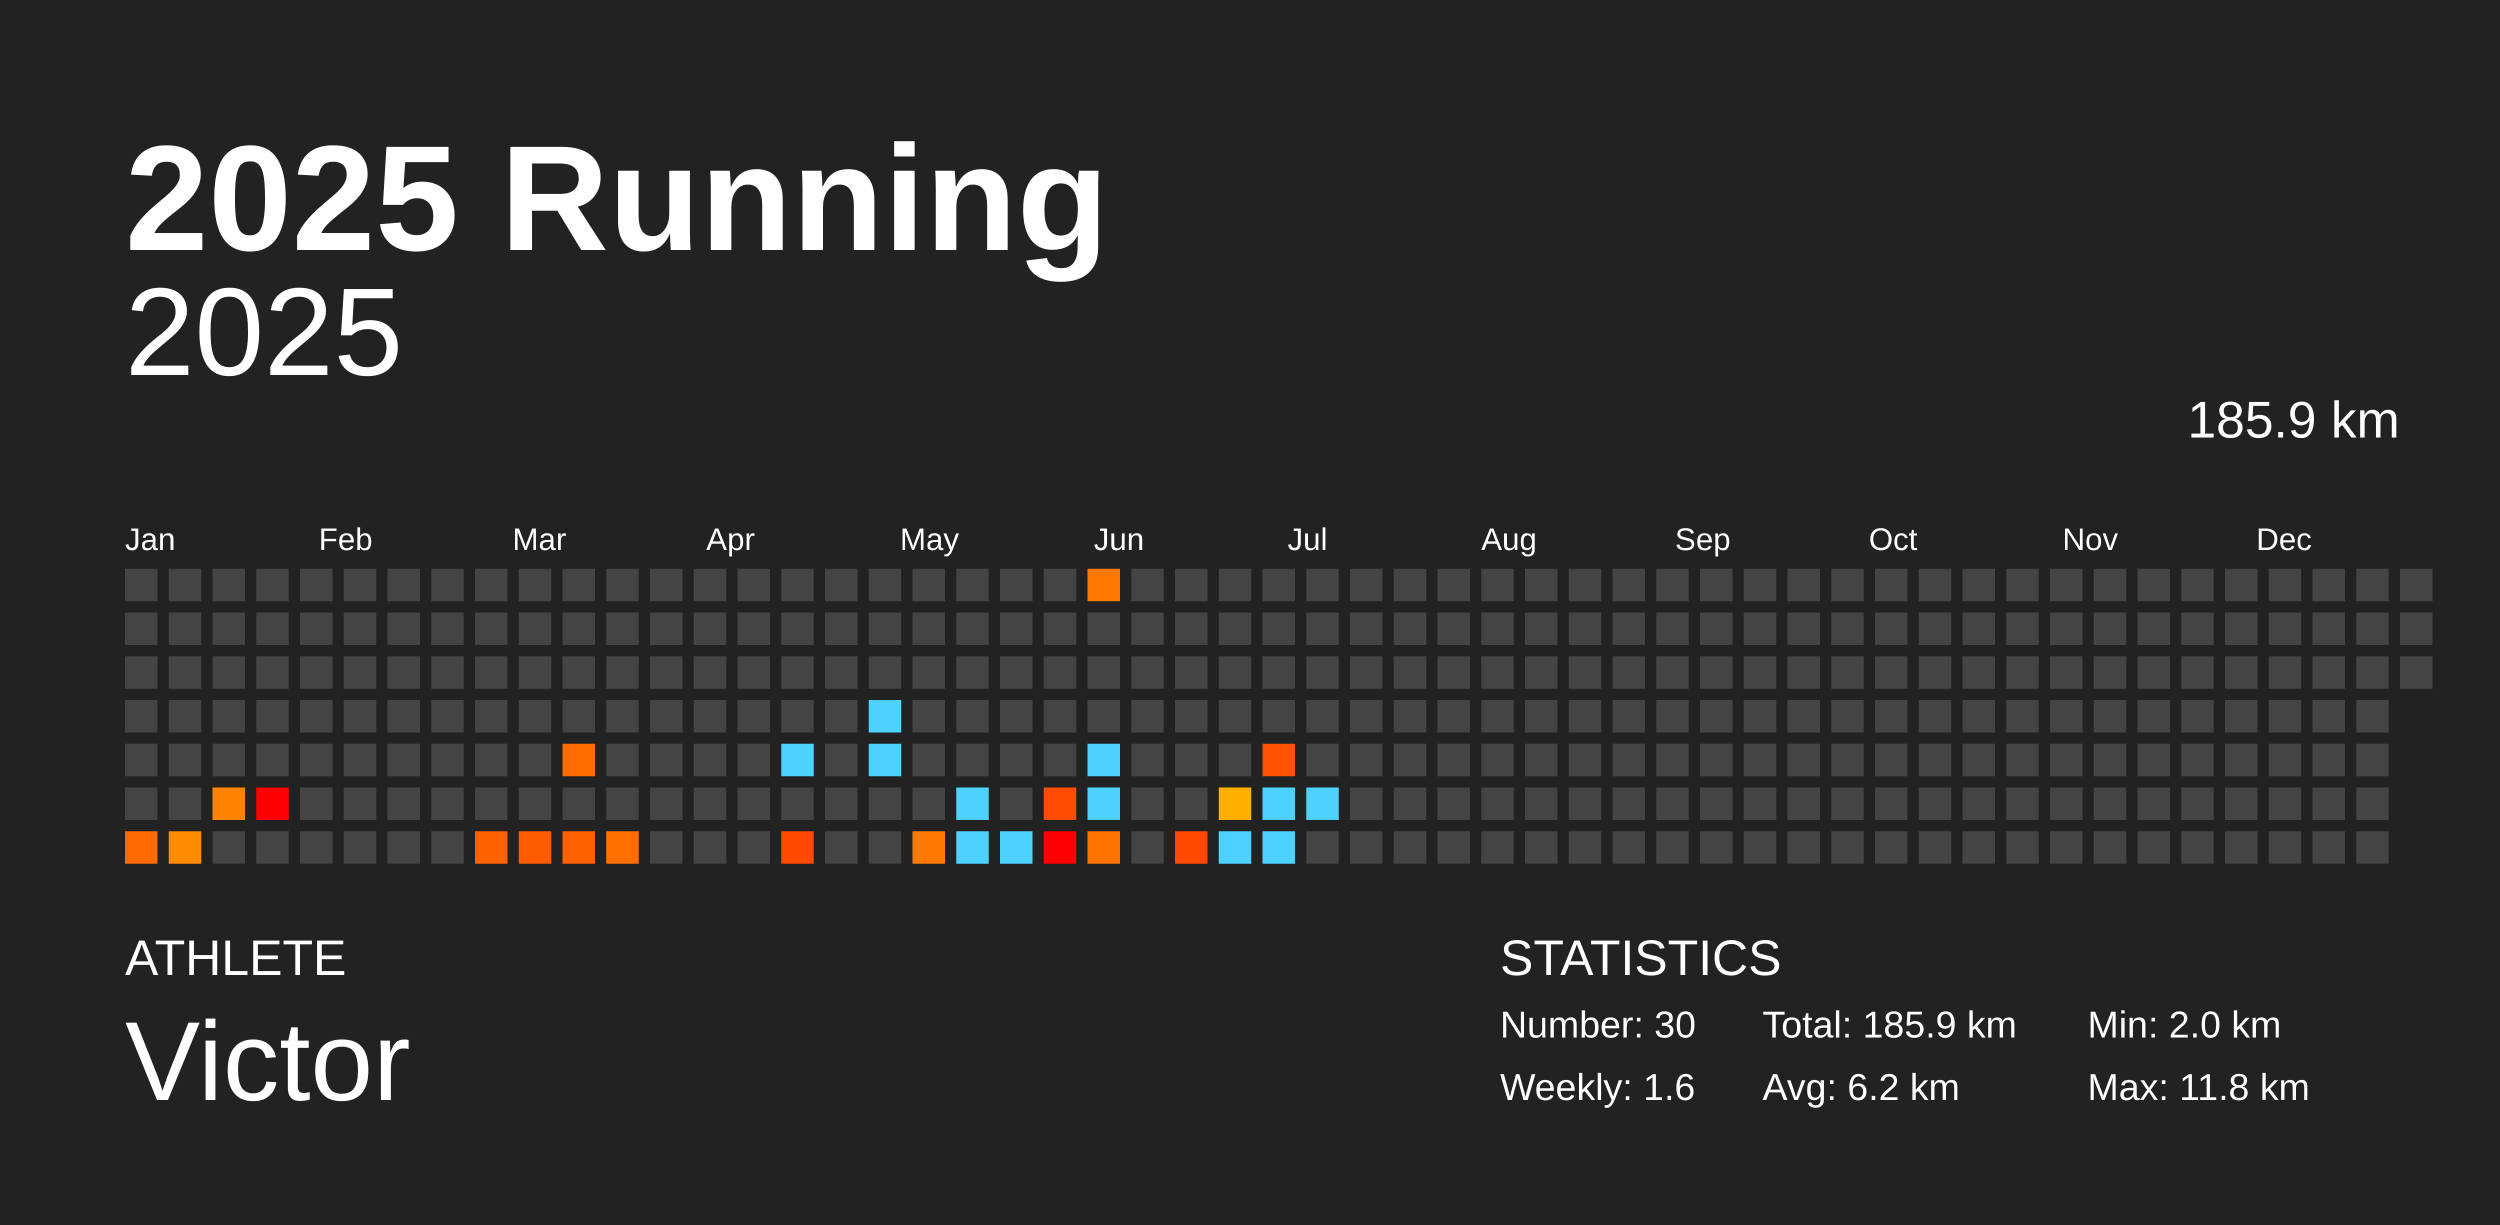
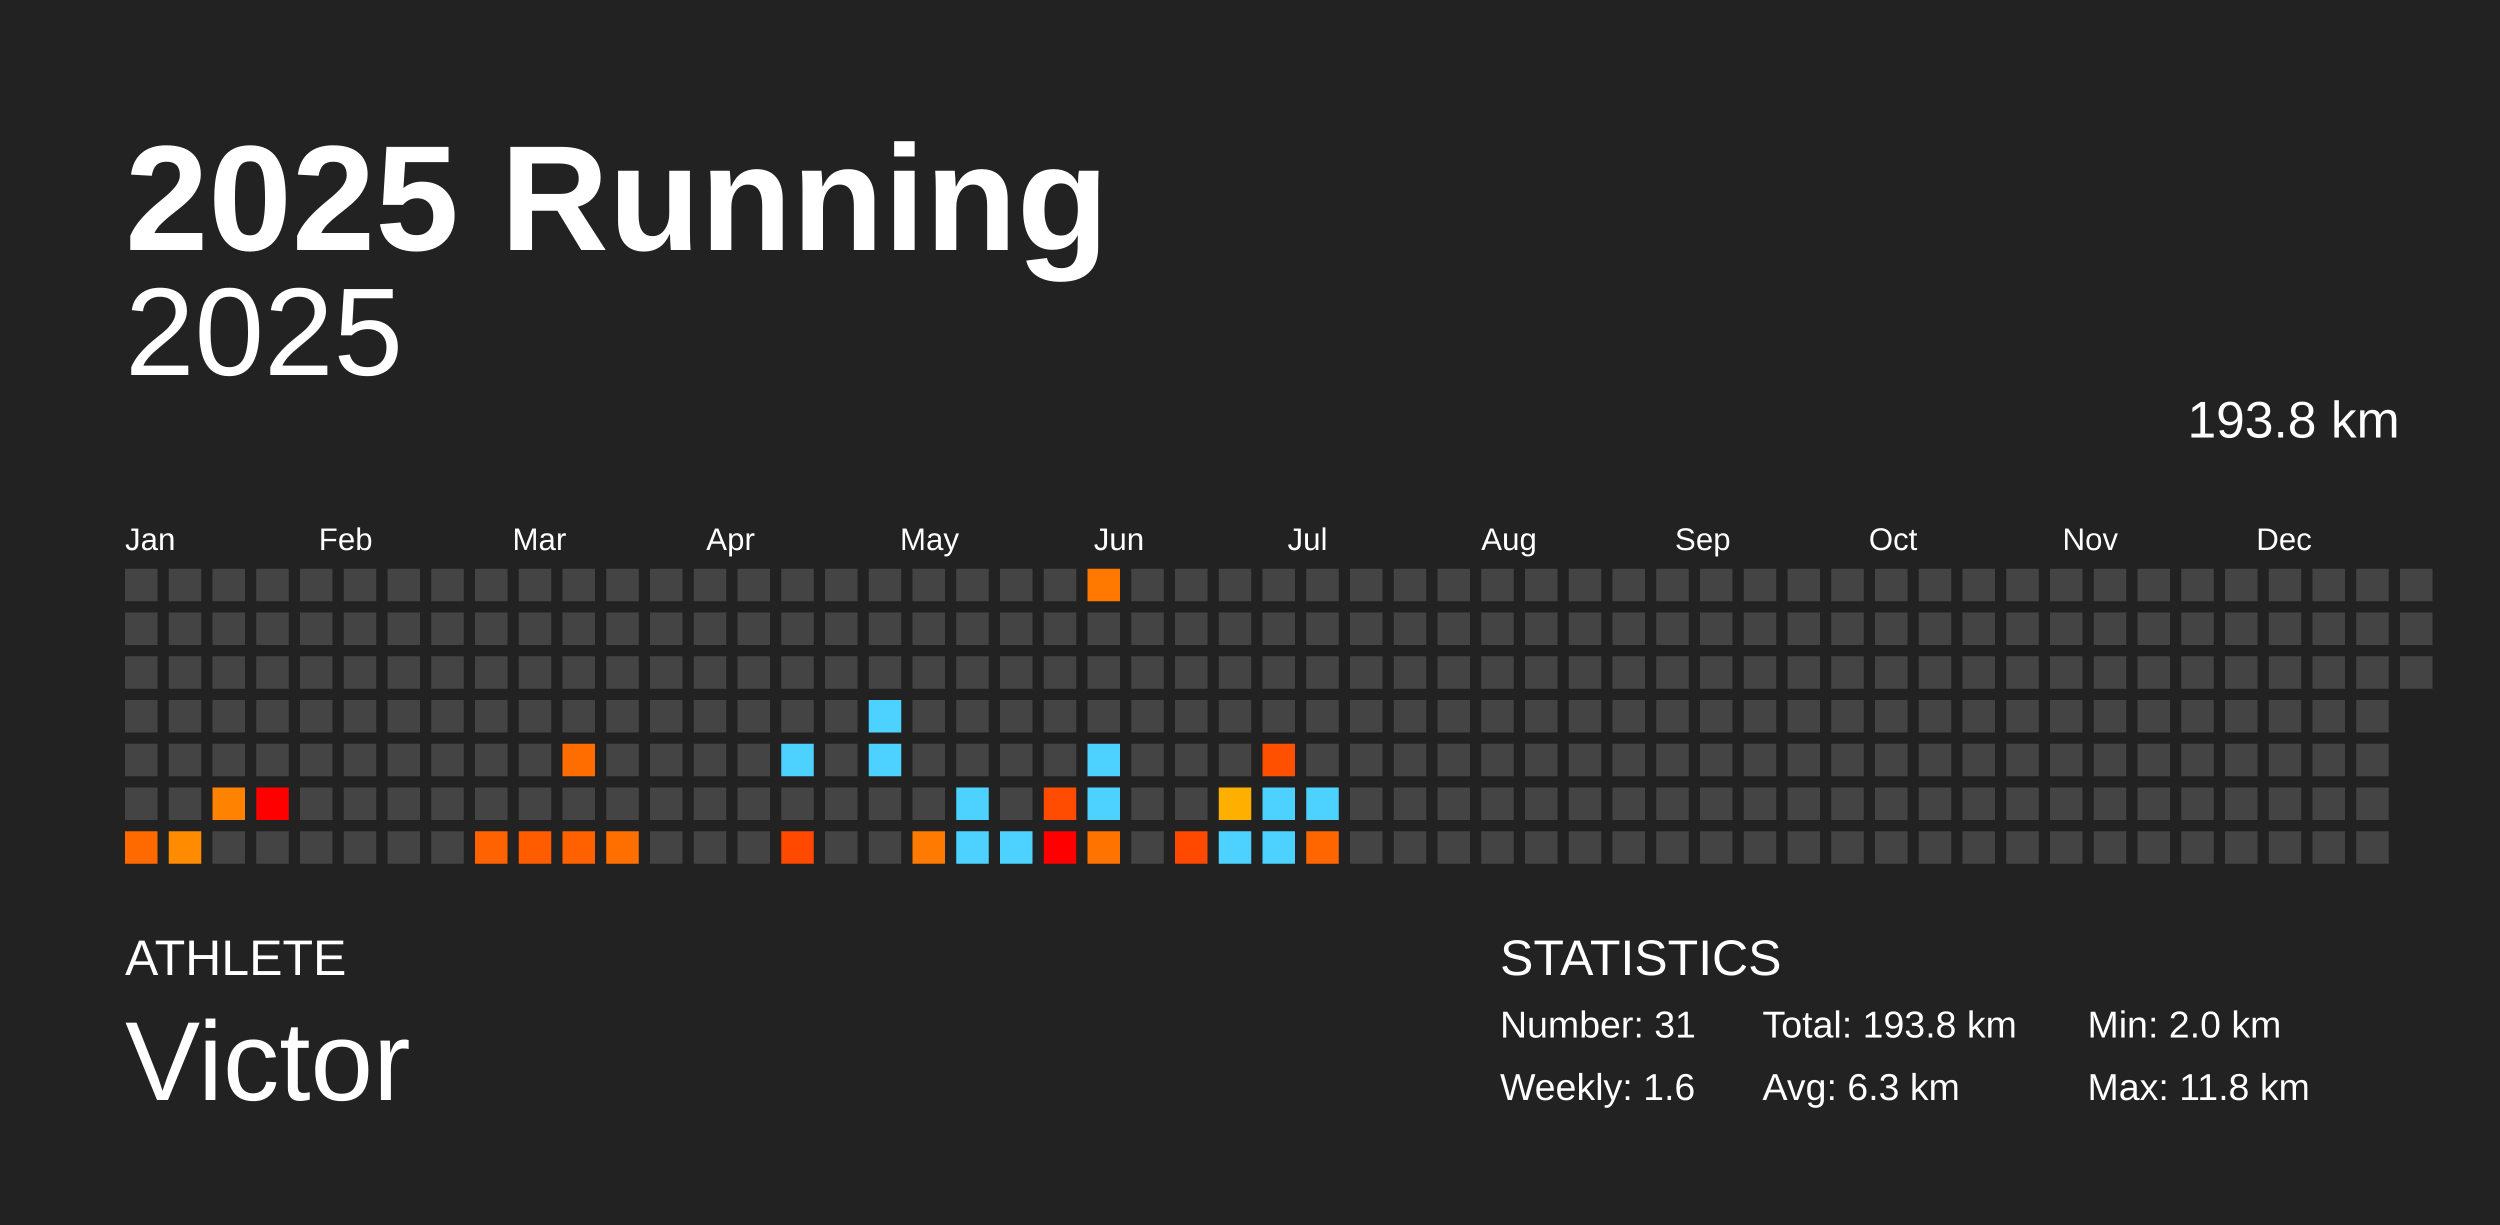
<svg xmlns="http://www.w3.org/2000/svg" baseProfile="full" height="98mm" version="1.1" viewBox="0,0,200,98" width="200mm">
  <defs />
  <rect fill="#222222" height="98" width="200" x="0" y="0" />
  <text fill="#FFFFFF" style="font-size:12px; font-family:Arial; font-weight:bold;" x="10" y="20">2025 Running</text>
  <text fill="#FFFFFF" style="font-size:4px; font-family:Arial" x="10" y="78">ATHLETE</text>
  <text fill="#FFFFFF" style="font-size:9px; font-family:Arial" x="10" y="88">Victor</text>
  <text fill="#FFFFFF" style="font-size:4px; font-family:Arial" x="120" y="78">STATISTICS</text>
-   <text fill="#FFFFFF" style="font-size:3px; font-family:Arial" x="120" y="83">Number: 30</text>
+   <text fill="#FFFFFF" style="font-size:3px; font-family:Arial" x="120" y="83">Number: 31</text>
  <text fill="#FFFFFF" style="font-size:3px; font-family:Arial" x="120" y="88">Weekly: 1.6</text>
-   <text fill="#FFFFFF" style="font-size:3px; font-family:Arial" x="141" y="83">Total: 185.9 km</text>
-   <text fill="#FFFFFF" style="font-size:3px; font-family:Arial" x="141" y="88">Avg: 6.2 km</text>
+   <text fill="#FFFFFF" style="font-size:3px; font-family:Arial" x="141" y="83">Total: 193.8 km</text>
+   <text fill="#FFFFFF" style="font-size:3px; font-family:Arial" x="141" y="88">Avg: 6.3 km</text>
  <text fill="#FFFFFF" style="font-size:3px; font-family:Arial" x="167" y="83">Min: 2.0 km</text>
  <text fill="#FFFFFF" style="font-size:3px; font-family:Arial" x="167" y="88">Max: 11.8 km</text>
  <text alignment-baseline="hanging" fill="#FFFFFF" style="font-size:10.0px; font-family:Arial;" x="10" y="30">2025</text>
-   <text alignment-baseline="hanging" fill="#FFFFFF" style="font-size:4.125px; font-family:Arial;" x="175" y="35">185.9 km</text>
+   <text alignment-baseline="hanging" fill="#FFFFFF" style="font-size:4.125px; font-family:Arial;" x="175" y="35">193.8 km</text>
  <text fill="#FFFFFF" style="font-size:2.5px; font-family:Arial" x="10.0" y="44">Jan</text>
  <text fill="#FFFFFF" style="font-size:2.5px; font-family:Arial" x="25.5" y="44">Feb</text>
  <text fill="#FFFFFF" style="font-size:2.5px; font-family:Arial" x="41.0" y="44">Mar</text>
  <text fill="#FFFFFF" style="font-size:2.5px; font-family:Arial" x="56.5" y="44">Apr</text>
  <text fill="#FFFFFF" style="font-size:2.5px; font-family:Arial" x="72.0" y="44">May</text>
  <text fill="#FFFFFF" style="font-size:2.5px; font-family:Arial" x="87.5" y="44">Jun</text>
  <text fill="#FFFFFF" style="font-size:2.5px; font-family:Arial" x="103.0" y="44">Jul</text>
  <text fill="#FFFFFF" style="font-size:2.5px; font-family:Arial" x="118.5" y="44">Aug</text>
  <text fill="#FFFFFF" style="font-size:2.5px; font-family:Arial" x="134.0" y="44">Sep</text>
  <text fill="#FFFFFF" style="font-size:2.5px; font-family:Arial" x="149.5" y="44">Oct</text>
  <text fill="#FFFFFF" style="font-size:2.5px; font-family:Arial" x="165.0" y="44">Nov</text>
  <text fill="#FFFFFF" style="font-size:2.5px; font-family:Arial" x="180.5" y="44">Dec</text>
  <rect fill="#444444" height="2.6" width="2.6" x="10.0" y="45.5" />
  <rect fill="#444444" height="2.6" width="2.6" x="10.0" y="49.0" />
  <rect fill="#444444" height="2.6" width="2.6" x="10.0" y="52.5" />
  <rect fill="#444444" height="2.6" width="2.6" x="10.0" y="56.0" />
  <rect fill="#444444" height="2.6" width="2.6" x="10.0" y="59.5" />
  <rect fill="#444444" height="2.6" width="2.6" x="10.0" y="63.0" />
  <rect fill="#ff6a00" height="2.6" width="2.6" x="10.0" y="66.5" />
  <rect fill="#444444" height="2.6" width="2.6" x="13.5" y="45.5" />
  <rect fill="#444444" height="2.6" width="2.6" x="13.5" y="49.0" />
  <rect fill="#444444" height="2.6" width="2.6" x="13.5" y="52.5" />
  <rect fill="#444444" height="2.6" width="2.6" x="13.5" y="56.0" />
  <rect fill="#444444" height="2.6" width="2.6" x="13.5" y="59.5" />
  <rect fill="#444444" height="2.6" width="2.6" x="13.5" y="63.0" />
  <rect fill="#ff8c00" height="2.6" width="2.6" x="13.5" y="66.5" />
  <rect fill="#444444" height="2.6" width="2.6" x="17.0" y="45.5" />
  <rect fill="#444444" height="2.6" width="2.6" x="17.0" y="49.0" />
  <rect fill="#444444" height="2.6" width="2.6" x="17.0" y="52.5" />
  <rect fill="#444444" height="2.6" width="2.6" x="17.0" y="56.0" />
  <rect fill="#444444" height="2.6" width="2.6" x="17.0" y="59.5" />
  <rect fill="#ff8200" height="2.6" width="2.6" x="17.0" y="63.0" />
  <rect fill="#444444" height="2.6" width="2.6" x="17.0" y="66.5" />
  <rect fill="#444444" height="2.6" width="2.6" x="20.5" y="45.5" />
  <rect fill="#444444" height="2.6" width="2.6" x="20.5" y="49.0" />
  <rect fill="#444444" height="2.6" width="2.6" x="20.5" y="52.5" />
  <rect fill="#444444" height="2.6" width="2.6" x="20.5" y="56.0" />
  <rect fill="#444444" height="2.6" width="2.6" x="20.5" y="59.5" />
  <rect fill="red" height="2.6" width="2.6" x="20.5" y="63.0" />
  <rect fill="#444444" height="2.6" width="2.6" x="20.5" y="66.5" />
  <rect fill="#444444" height="2.6" width="2.6" x="24.0" y="45.5" />
  <rect fill="#444444" height="2.6" width="2.6" x="24.0" y="49.0" />
  <rect fill="#444444" height="2.6" width="2.6" x="24.0" y="52.5" />
  <rect fill="#444444" height="2.6" width="2.6" x="24.0" y="56.0" />
  <rect fill="#444444" height="2.6" width="2.6" x="24.0" y="59.5" />
  <rect fill="#444444" height="2.6" width="2.6" x="24.0" y="63.0" />
  <rect fill="#444444" height="2.6" width="2.6" x="24.0" y="66.5" />
  <rect fill="#444444" height="2.6" width="2.6" x="27.5" y="45.5" />
  <rect fill="#444444" height="2.6" width="2.6" x="27.5" y="49.0" />
  <rect fill="#444444" height="2.6" width="2.6" x="27.5" y="52.5" />
  <rect fill="#444444" height="2.6" width="2.6" x="27.5" y="56.0" />
  <rect fill="#444444" height="2.6" width="2.6" x="27.5" y="59.5" />
  <rect fill="#444444" height="2.6" width="2.6" x="27.5" y="63.0" />
  <rect fill="#444444" height="2.6" width="2.6" x="27.5" y="66.5" />
  <rect fill="#444444" height="2.6" width="2.6" x="31.0" y="45.5" />
  <rect fill="#444444" height="2.6" width="2.6" x="31.0" y="49.0" />
  <rect fill="#444444" height="2.6" width="2.6" x="31.0" y="52.5" />
  <rect fill="#444444" height="2.6" width="2.6" x="31.0" y="56.0" />
  <rect fill="#444444" height="2.6" width="2.6" x="31.0" y="59.5" />
  <rect fill="#444444" height="2.6" width="2.6" x="31.0" y="63.0" />
  <rect fill="#444444" height="2.6" width="2.6" x="31.0" y="66.5" />
  <rect fill="#444444" height="2.6" width="2.6" x="34.5" y="45.5" />
  <rect fill="#444444" height="2.6" width="2.6" x="34.5" y="49.0" />
  <rect fill="#444444" height="2.6" width="2.6" x="34.5" y="52.5" />
  <rect fill="#444444" height="2.6" width="2.6" x="34.5" y="56.0" />
  <rect fill="#444444" height="2.6" width="2.6" x="34.5" y="59.5" />
  <rect fill="#444444" height="2.6" width="2.6" x="34.5" y="63.0" />
  <rect fill="#444444" height="2.6" width="2.6" x="34.5" y="66.5" />
  <rect fill="#444444" height="2.6" width="2.6" x="38.0" y="45.5" />
  <rect fill="#444444" height="2.6" width="2.6" x="38.0" y="49.0" />
  <rect fill="#444444" height="2.6" width="2.6" x="38.0" y="52.5" />
  <rect fill="#444444" height="2.6" width="2.6" x="38.0" y="56.0" />
  <rect fill="#444444" height="2.6" width="2.6" x="38.0" y="59.5" />
  <rect fill="#444444" height="2.6" width="2.6" x="38.0" y="63.0" />
  <rect fill="#ff6200" height="2.6" width="2.6" x="38.0" y="66.5" />
  <rect fill="#444444" height="2.6" width="2.6" x="41.5" y="45.5" />
  <rect fill="#444444" height="2.6" width="2.6" x="41.5" y="49.0" />
  <rect fill="#444444" height="2.6" width="2.6" x="41.5" y="52.5" />
  <rect fill="#444444" height="2.6" width="2.6" x="41.5" y="56.0" />
  <rect fill="#444444" height="2.6" width="2.6" x="41.5" y="59.5" />
  <rect fill="#444444" height="2.6" width="2.6" x="41.5" y="63.0" />
  <rect fill="#ff5c00" height="2.6" width="2.6" x="41.5" y="66.5" />
  <rect fill="#444444" height="2.6" width="2.6" x="45.0" y="45.5" />
  <rect fill="#444444" height="2.6" width="2.6" x="45.0" y="49.0" />
  <rect fill="#444444" height="2.6" width="2.6" x="45.0" y="52.5" />
  <rect fill="#444444" height="2.6" width="2.6" x="45.0" y="56.0" />
  <rect fill="#ff6c00" height="2.6" width="2.6" x="45.0" y="59.5" />
  <rect fill="#444444" height="2.6" width="2.6" x="45.0" y="63.0" />
  <rect fill="#ff6100" height="2.6" width="2.6" x="45.0" y="66.5" />
  <rect fill="#444444" height="2.6" width="2.6" x="48.5" y="45.5" />
  <rect fill="#444444" height="2.6" width="2.6" x="48.5" y="49.0" />
  <rect fill="#444444" height="2.6" width="2.6" x="48.5" y="52.5" />
  <rect fill="#444444" height="2.6" width="2.6" x="48.5" y="56.0" />
  <rect fill="#444444" height="2.6" width="2.6" x="48.5" y="59.5" />
  <rect fill="#444444" height="2.6" width="2.6" x="48.5" y="63.0" />
  <rect fill="#ff6f00" height="2.6" width="2.6" x="48.5" y="66.5" />
  <rect fill="#444444" height="2.6" width="2.6" x="52.0" y="45.5" />
  <rect fill="#444444" height="2.6" width="2.6" x="52.0" y="49.0" />
  <rect fill="#444444" height="2.6" width="2.6" x="52.0" y="52.5" />
  <rect fill="#444444" height="2.6" width="2.6" x="52.0" y="56.0" />
  <rect fill="#444444" height="2.6" width="2.6" x="52.0" y="59.5" />
  <rect fill="#444444" height="2.6" width="2.6" x="52.0" y="63.0" />
  <rect fill="#444444" height="2.6" width="2.6" x="52.0" y="66.5" />
  <rect fill="#444444" height="2.6" width="2.6" x="55.5" y="45.5" />
  <rect fill="#444444" height="2.6" width="2.6" x="55.5" y="49.0" />
  <rect fill="#444444" height="2.6" width="2.6" x="55.5" y="52.5" />
  <rect fill="#444444" height="2.6" width="2.6" x="55.5" y="56.0" />
  <rect fill="#444444" height="2.6" width="2.6" x="55.5" y="59.5" />
  <rect fill="#444444" height="2.6" width="2.6" x="55.5" y="63.0" />
  <rect fill="#444444" height="2.6" width="2.6" x="55.5" y="66.5" />
  <rect fill="#444444" height="2.6" width="2.6" x="59.0" y="45.5" />
  <rect fill="#444444" height="2.6" width="2.6" x="59.0" y="49.0" />
  <rect fill="#444444" height="2.6" width="2.6" x="59.0" y="52.5" />
  <rect fill="#444444" height="2.6" width="2.6" x="59.0" y="56.0" />
  <rect fill="#444444" height="2.6" width="2.6" x="59.0" y="59.5" />
  <rect fill="#444444" height="2.6" width="2.6" x="59.0" y="63.0" />
  <rect fill="#444444" height="2.6" width="2.6" x="59.0" y="66.5" />
  <rect fill="#444444" height="2.6" width="2.6" x="62.5" y="45.5" />
  <rect fill="#444444" height="2.6" width="2.6" x="62.5" y="49.0" />
  <rect fill="#444444" height="2.6" width="2.6" x="62.5" y="52.5" />
  <rect fill="#444444" height="2.6" width="2.6" x="62.5" y="56.0" />
  <rect fill="#4dd2ff" height="2.6" width="2.6" x="62.5" y="59.5" />
  <rect fill="#444444" height="2.6" width="2.6" x="62.5" y="63.0" />
  <rect fill="#ff4800" height="2.6" width="2.6" x="62.5" y="66.5" />
  <rect fill="#444444" height="2.6" width="2.6" x="66.0" y="45.5" />
  <rect fill="#444444" height="2.6" width="2.6" x="66.0" y="49.0" />
  <rect fill="#444444" height="2.6" width="2.6" x="66.0" y="52.5" />
  <rect fill="#444444" height="2.6" width="2.6" x="66.0" y="56.0" />
  <rect fill="#444444" height="2.6" width="2.6" x="66.0" y="59.5" />
  <rect fill="#444444" height="2.6" width="2.6" x="66.0" y="63.0" />
  <rect fill="#444444" height="2.6" width="2.6" x="66.0" y="66.5" />
  <rect fill="#444444" height="2.6" width="2.6" x="69.5" y="45.5" />
  <rect fill="#444444" height="2.6" width="2.6" x="69.5" y="49.0" />
  <rect fill="#444444" height="2.6" width="2.6" x="69.5" y="52.5" />
  <rect fill="#4dd2ff" height="2.6" width="2.6" x="69.5" y="56.0" />
  <rect fill="#4dd2ff" height="2.6" width="2.6" x="69.5" y="59.5" />
  <rect fill="#444444" height="2.6" width="2.6" x="69.5" y="63.0" />
  <rect fill="#444444" height="2.6" width="2.6" x="69.5" y="66.5" />
  <rect fill="#444444" height="2.6" width="2.6" x="73.0" y="45.5" />
  <rect fill="#444444" height="2.6" width="2.6" x="73.0" y="49.0" />
  <rect fill="#444444" height="2.6" width="2.6" x="73.0" y="52.5" />
  <rect fill="#444444" height="2.6" width="2.6" x="73.0" y="56.0" />
  <rect fill="#444444" height="2.6" width="2.6" x="73.0" y="59.5" />
  <rect fill="#444444" height="2.6" width="2.6" x="73.0" y="63.0" />
  <rect fill="#ff7a00" height="2.6" width="2.6" x="73.0" y="66.5" />
  <rect fill="#444444" height="2.6" width="2.6" x="76.5" y="45.5" />
  <rect fill="#444444" height="2.6" width="2.6" x="76.5" y="49.0" />
  <rect fill="#444444" height="2.6" width="2.6" x="76.5" y="52.5" />
  <rect fill="#444444" height="2.6" width="2.6" x="76.5" y="56.0" />
  <rect fill="#444444" height="2.6" width="2.6" x="76.5" y="59.5" />
  <rect fill="#4dd2ff" height="2.6" width="2.6" x="76.5" y="63.0" />
  <rect fill="#4dd2ff" height="2.6" width="2.6" x="76.5" y="66.5" />
  <rect fill="#444444" height="2.6" width="2.6" x="80.0" y="45.5" />
  <rect fill="#444444" height="2.6" width="2.6" x="80.0" y="49.0" />
  <rect fill="#444444" height="2.6" width="2.6" x="80.0" y="52.5" />
  <rect fill="#444444" height="2.6" width="2.6" x="80.0" y="56.0" />
  <rect fill="#444444" height="2.6" width="2.6" x="80.0" y="59.5" />
  <rect fill="#444444" height="2.6" width="2.6" x="80.0" y="63.0" />
  <rect fill="#4dd2ff" height="2.6" width="2.6" x="80.0" y="66.5" />
  <rect fill="#444444" height="2.6" width="2.6" x="83.5" y="45.5" />
  <rect fill="#444444" height="2.6" width="2.6" x="83.5" y="49.0" />
  <rect fill="#444444" height="2.6" width="2.6" x="83.5" y="52.5" />
  <rect fill="#444444" height="2.6" width="2.6" x="83.5" y="56.0" />
  <rect fill="#444444" height="2.6" width="2.6" x="83.5" y="59.5" />
  <rect fill="#ff4c00" height="2.6" width="2.6" x="83.5" y="63.0" />
  <rect fill="red" height="2.6" width="2.6" x="83.5" y="66.5" />
  <rect fill="#ff7800" height="2.6" width="2.6" x="87.0" y="45.5" />
  <rect fill="#444444" height="2.6" width="2.6" x="87.0" y="49.0" />
  <rect fill="#444444" height="2.6" width="2.6" x="87.0" y="52.5" />
  <rect fill="#444444" height="2.6" width="2.6" x="87.0" y="56.0" />
  <rect fill="#4dd2ff" height="2.6" width="2.6" x="87.0" y="59.5" />
  <rect fill="#4dd2ff" height="2.6" width="2.6" x="87.0" y="63.0" />
  <rect fill="#ff7400" height="2.6" width="2.6" x="87.0" y="66.5" />
  <rect fill="#444444" height="2.6" width="2.6" x="90.5" y="45.5" />
  <rect fill="#444444" height="2.6" width="2.6" x="90.5" y="49.0" />
  <rect fill="#444444" height="2.6" width="2.6" x="90.5" y="52.5" />
  <rect fill="#444444" height="2.6" width="2.6" x="90.5" y="56.0" />
  <rect fill="#444444" height="2.6" width="2.6" x="90.5" y="59.5" />
  <rect fill="#444444" height="2.6" width="2.6" x="90.5" y="63.0" />
  <rect fill="#444444" height="2.6" width="2.6" x="90.5" y="66.5" />
  <rect fill="#444444" height="2.6" width="2.6" x="94.0" y="45.5" />
  <rect fill="#444444" height="2.6" width="2.6" x="94.0" y="49.0" />
  <rect fill="#444444" height="2.6" width="2.6" x="94.0" y="52.5" />
  <rect fill="#444444" height="2.6" width="2.6" x="94.0" y="56.0" />
  <rect fill="#444444" height="2.6" width="2.6" x="94.0" y="59.5" />
  <rect fill="#444444" height="2.6" width="2.6" x="94.0" y="63.0" />
  <rect fill="#ff4800" height="2.6" width="2.6" x="94.0" y="66.5" />
  <rect fill="#444444" height="2.6" width="2.6" x="97.5" y="45.5" />
  <rect fill="#444444" height="2.6" width="2.6" x="97.5" y="49.0" />
  <rect fill="#444444" height="2.6" width="2.6" x="97.5" y="52.5" />
  <rect fill="#444444" height="2.6" width="2.6" x="97.5" y="56.0" />
  <rect fill="#444444" height="2.6" width="2.6" x="97.5" y="59.5" />
  <rect fill="#ffaf00" height="2.6" width="2.6" x="97.5" y="63.0" />
  <rect fill="#4dd2ff" height="2.6" width="2.6" x="97.5" y="66.5" />
  <rect fill="#444444" height="2.6" width="2.6" x="101.0" y="45.5" />
  <rect fill="#444444" height="2.6" width="2.6" x="101.0" y="49.0" />
  <rect fill="#444444" height="2.6" width="2.6" x="101.0" y="52.5" />
  <rect fill="#444444" height="2.6" width="2.6" x="101.0" y="56.0" />
  <rect fill="#ff5000" height="2.6" width="2.6" x="101.0" y="59.5" />
  <rect fill="#4dd2ff" height="2.6" width="2.6" x="101.0" y="63.0" />
  <rect fill="#4dd2ff" height="2.6" width="2.6" x="101.0" y="66.5" />
  <rect fill="#444444" height="2.6" width="2.6" x="104.5" y="45.5" />
  <rect fill="#444444" height="2.6" width="2.6" x="104.5" y="49.0" />
  <rect fill="#444444" height="2.6" width="2.6" x="104.5" y="52.5" />
  <rect fill="#444444" height="2.6" width="2.6" x="104.5" y="56.0" />
  <rect fill="#444444" height="2.6" width="2.6" x="104.5" y="59.5" />
  <rect fill="#4dd2ff" height="2.6" width="2.6" x="104.5" y="63.0" />
-   <rect fill="#444444" height="2.6" width="2.6" x="104.5" y="66.5" />
+   <rect fill="#ff6600" height="2.6" width="2.6" x="104.5" y="66.5" />
  <rect fill="#444444" height="2.6" width="2.6" x="108.0" y="45.5" />
  <rect fill="#444444" height="2.6" width="2.6" x="108.0" y="49.0" />
  <rect fill="#444444" height="2.6" width="2.6" x="108.0" y="52.5" />
  <rect fill="#444444" height="2.6" width="2.6" x="108.0" y="56.0" />
  <rect fill="#444444" height="2.6" width="2.6" x="108.0" y="59.5" />
  <rect fill="#444444" height="2.6" width="2.6" x="108.0" y="63.0" />
  <rect fill="#444444" height="2.6" width="2.6" x="108.0" y="66.5" />
  <rect fill="#444444" height="2.6" width="2.6" x="111.5" y="45.5" />
  <rect fill="#444444" height="2.6" width="2.6" x="111.5" y="49.0" />
  <rect fill="#444444" height="2.6" width="2.6" x="111.5" y="52.5" />
  <rect fill="#444444" height="2.6" width="2.6" x="111.5" y="56.0" />
  <rect fill="#444444" height="2.6" width="2.6" x="111.5" y="59.5" />
  <rect fill="#444444" height="2.6" width="2.6" x="111.5" y="63.0" />
  <rect fill="#444444" height="2.6" width="2.6" x="111.5" y="66.5" />
  <rect fill="#444444" height="2.6" width="2.6" x="115.0" y="45.5" />
  <rect fill="#444444" height="2.6" width="2.6" x="115.0" y="49.0" />
  <rect fill="#444444" height="2.6" width="2.6" x="115.0" y="52.5" />
  <rect fill="#444444" height="2.6" width="2.6" x="115.0" y="56.0" />
  <rect fill="#444444" height="2.6" width="2.6" x="115.0" y="59.5" />
  <rect fill="#444444" height="2.6" width="2.6" x="115.0" y="63.0" />
  <rect fill="#444444" height="2.6" width="2.6" x="115.0" y="66.5" />
  <rect fill="#444444" height="2.6" width="2.6" x="118.5" y="45.5" />
  <rect fill="#444444" height="2.6" width="2.6" x="118.5" y="49.0" />
  <rect fill="#444444" height="2.6" width="2.6" x="118.5" y="52.5" />
  <rect fill="#444444" height="2.6" width="2.6" x="118.5" y="56.0" />
  <rect fill="#444444" height="2.6" width="2.6" x="118.5" y="59.5" />
  <rect fill="#444444" height="2.6" width="2.6" x="118.5" y="63.0" />
  <rect fill="#444444" height="2.6" width="2.6" x="118.5" y="66.5" />
  <rect fill="#444444" height="2.6" width="2.6" x="122.0" y="45.5" />
  <rect fill="#444444" height="2.6" width="2.6" x="122.0" y="49.0" />
  <rect fill="#444444" height="2.6" width="2.6" x="122.0" y="52.5" />
  <rect fill="#444444" height="2.6" width="2.6" x="122.0" y="56.0" />
  <rect fill="#444444" height="2.6" width="2.6" x="122.0" y="59.5" />
  <rect fill="#444444" height="2.6" width="2.6" x="122.0" y="63.0" />
  <rect fill="#444444" height="2.6" width="2.6" x="122.0" y="66.5" />
  <rect fill="#444444" height="2.6" width="2.6" x="125.5" y="45.5" />
  <rect fill="#444444" height="2.6" width="2.6" x="125.5" y="49.0" />
  <rect fill="#444444" height="2.6" width="2.6" x="125.5" y="52.5" />
  <rect fill="#444444" height="2.6" width="2.6" x="125.5" y="56.0" />
  <rect fill="#444444" height="2.6" width="2.6" x="125.5" y="59.5" />
  <rect fill="#444444" height="2.6" width="2.6" x="125.5" y="63.0" />
  <rect fill="#444444" height="2.6" width="2.6" x="125.5" y="66.5" />
  <rect fill="#444444" height="2.6" width="2.6" x="129.0" y="45.5" />
  <rect fill="#444444" height="2.6" width="2.6" x="129.0" y="49.0" />
  <rect fill="#444444" height="2.6" width="2.6" x="129.0" y="52.5" />
  <rect fill="#444444" height="2.6" width="2.6" x="129.0" y="56.0" />
  <rect fill="#444444" height="2.6" width="2.6" x="129.0" y="59.5" />
  <rect fill="#444444" height="2.6" width="2.6" x="129.0" y="63.0" />
  <rect fill="#444444" height="2.6" width="2.6" x="129.0" y="66.5" />
  <rect fill="#444444" height="2.6" width="2.6" x="132.5" y="45.5" />
  <rect fill="#444444" height="2.6" width="2.6" x="132.5" y="49.0" />
  <rect fill="#444444" height="2.6" width="2.6" x="132.5" y="52.5" />
  <rect fill="#444444" height="2.6" width="2.6" x="132.5" y="56.0" />
  <rect fill="#444444" height="2.6" width="2.6" x="132.5" y="59.5" />
  <rect fill="#444444" height="2.6" width="2.6" x="132.5" y="63.0" />
  <rect fill="#444444" height="2.6" width="2.6" x="132.5" y="66.5" />
  <rect fill="#444444" height="2.6" width="2.6" x="136.0" y="45.5" />
  <rect fill="#444444" height="2.6" width="2.6" x="136.0" y="49.0" />
  <rect fill="#444444" height="2.6" width="2.6" x="136.0" y="52.5" />
  <rect fill="#444444" height="2.6" width="2.6" x="136.0" y="56.0" />
  <rect fill="#444444" height="2.6" width="2.6" x="136.0" y="59.5" />
  <rect fill="#444444" height="2.6" width="2.6" x="136.0" y="63.0" />
  <rect fill="#444444" height="2.6" width="2.6" x="136.0" y="66.5" />
  <rect fill="#444444" height="2.6" width="2.6" x="139.5" y="45.5" />
  <rect fill="#444444" height="2.6" width="2.6" x="139.5" y="49.0" />
  <rect fill="#444444" height="2.6" width="2.6" x="139.5" y="52.5" />
  <rect fill="#444444" height="2.6" width="2.6" x="139.5" y="56.0" />
  <rect fill="#444444" height="2.6" width="2.6" x="139.5" y="59.5" />
  <rect fill="#444444" height="2.6" width="2.6" x="139.5" y="63.0" />
  <rect fill="#444444" height="2.6" width="2.6" x="139.5" y="66.5" />
  <rect fill="#444444" height="2.6" width="2.6" x="143.0" y="45.5" />
  <rect fill="#444444" height="2.6" width="2.6" x="143.0" y="49.0" />
  <rect fill="#444444" height="2.6" width="2.6" x="143.0" y="52.5" />
  <rect fill="#444444" height="2.6" width="2.6" x="143.0" y="56.0" />
  <rect fill="#444444" height="2.6" width="2.6" x="143.0" y="59.5" />
  <rect fill="#444444" height="2.6" width="2.6" x="143.0" y="63.0" />
  <rect fill="#444444" height="2.6" width="2.6" x="143.0" y="66.5" />
  <rect fill="#444444" height="2.6" width="2.6" x="146.5" y="45.5" />
  <rect fill="#444444" height="2.6" width="2.6" x="146.5" y="49.0" />
  <rect fill="#444444" height="2.6" width="2.6" x="146.5" y="52.5" />
  <rect fill="#444444" height="2.6" width="2.6" x="146.5" y="56.0" />
  <rect fill="#444444" height="2.6" width="2.6" x="146.5" y="59.5" />
  <rect fill="#444444" height="2.6" width="2.6" x="146.5" y="63.0" />
  <rect fill="#444444" height="2.6" width="2.6" x="146.5" y="66.5" />
  <rect fill="#444444" height="2.6" width="2.6" x="150.0" y="45.5" />
  <rect fill="#444444" height="2.6" width="2.6" x="150.0" y="49.0" />
  <rect fill="#444444" height="2.6" width="2.6" x="150.0" y="52.5" />
  <rect fill="#444444" height="2.6" width="2.6" x="150.0" y="56.0" />
  <rect fill="#444444" height="2.6" width="2.6" x="150.0" y="59.5" />
  <rect fill="#444444" height="2.6" width="2.6" x="150.0" y="63.0" />
  <rect fill="#444444" height="2.6" width="2.6" x="150.0" y="66.5" />
  <rect fill="#444444" height="2.6" width="2.6" x="153.5" y="45.5" />
  <rect fill="#444444" height="2.6" width="2.6" x="153.5" y="49.0" />
  <rect fill="#444444" height="2.6" width="2.6" x="153.5" y="52.5" />
  <rect fill="#444444" height="2.6" width="2.6" x="153.5" y="56.0" />
  <rect fill="#444444" height="2.6" width="2.6" x="153.5" y="59.5" />
  <rect fill="#444444" height="2.6" width="2.6" x="153.5" y="63.0" />
  <rect fill="#444444" height="2.6" width="2.6" x="153.5" y="66.5" />
  <rect fill="#444444" height="2.6" width="2.6" x="157.0" y="45.5" />
  <rect fill="#444444" height="2.6" width="2.6" x="157.0" y="49.0" />
  <rect fill="#444444" height="2.6" width="2.6" x="157.0" y="52.5" />
  <rect fill="#444444" height="2.6" width="2.6" x="157.0" y="56.0" />
  <rect fill="#444444" height="2.6" width="2.6" x="157.0" y="59.5" />
  <rect fill="#444444" height="2.6" width="2.6" x="157.0" y="63.0" />
  <rect fill="#444444" height="2.6" width="2.6" x="157.0" y="66.5" />
  <rect fill="#444444" height="2.6" width="2.6" x="160.5" y="45.5" />
  <rect fill="#444444" height="2.6" width="2.6" x="160.5" y="49.0" />
  <rect fill="#444444" height="2.6" width="2.6" x="160.5" y="52.5" />
  <rect fill="#444444" height="2.6" width="2.6" x="160.5" y="56.0" />
  <rect fill="#444444" height="2.6" width="2.6" x="160.5" y="59.5" />
  <rect fill="#444444" height="2.6" width="2.6" x="160.5" y="63.0" />
  <rect fill="#444444" height="2.6" width="2.6" x="160.5" y="66.5" />
  <rect fill="#444444" height="2.6" width="2.6" x="164.0" y="45.5" />
  <rect fill="#444444" height="2.6" width="2.6" x="164.0" y="49.0" />
  <rect fill="#444444" height="2.6" width="2.6" x="164.0" y="52.5" />
  <rect fill="#444444" height="2.6" width="2.6" x="164.0" y="56.0" />
  <rect fill="#444444" height="2.6" width="2.6" x="164.0" y="59.5" />
  <rect fill="#444444" height="2.6" width="2.6" x="164.0" y="63.0" />
  <rect fill="#444444" height="2.6" width="2.6" x="164.0" y="66.5" />
  <rect fill="#444444" height="2.6" width="2.6" x="167.5" y="45.5" />
  <rect fill="#444444" height="2.6" width="2.6" x="167.5" y="49.0" />
  <rect fill="#444444" height="2.6" width="2.6" x="167.5" y="52.5" />
  <rect fill="#444444" height="2.6" width="2.6" x="167.5" y="56.0" />
  <rect fill="#444444" height="2.6" width="2.6" x="167.5" y="59.5" />
  <rect fill="#444444" height="2.6" width="2.6" x="167.5" y="63.0" />
  <rect fill="#444444" height="2.6" width="2.6" x="167.5" y="66.5" />
  <rect fill="#444444" height="2.6" width="2.6" x="171.0" y="45.5" />
  <rect fill="#444444" height="2.6" width="2.6" x="171.0" y="49.0" />
  <rect fill="#444444" height="2.6" width="2.6" x="171.0" y="52.5" />
  <rect fill="#444444" height="2.6" width="2.6" x="171.0" y="56.0" />
  <rect fill="#444444" height="2.6" width="2.6" x="171.0" y="59.5" />
  <rect fill="#444444" height="2.6" width="2.6" x="171.0" y="63.0" />
  <rect fill="#444444" height="2.6" width="2.6" x="171.0" y="66.5" />
  <rect fill="#444444" height="2.6" width="2.6" x="174.5" y="45.5" />
  <rect fill="#444444" height="2.6" width="2.6" x="174.5" y="49.0" />
  <rect fill="#444444" height="2.6" width="2.6" x="174.5" y="52.5" />
  <rect fill="#444444" height="2.6" width="2.6" x="174.5" y="56.0" />
  <rect fill="#444444" height="2.6" width="2.6" x="174.5" y="59.5" />
  <rect fill="#444444" height="2.6" width="2.6" x="174.5" y="63.0" />
  <rect fill="#444444" height="2.6" width="2.6" x="174.5" y="66.5" />
  <rect fill="#444444" height="2.6" width="2.6" x="178.0" y="45.5" />
  <rect fill="#444444" height="2.6" width="2.6" x="178.0" y="49.0" />
  <rect fill="#444444" height="2.6" width="2.6" x="178.0" y="52.5" />
  <rect fill="#444444" height="2.6" width="2.6" x="178.0" y="56.0" />
  <rect fill="#444444" height="2.6" width="2.6" x="178.0" y="59.5" />
  <rect fill="#444444" height="2.6" width="2.6" x="178.0" y="63.0" />
  <rect fill="#444444" height="2.6" width="2.6" x="178.0" y="66.5" />
  <rect fill="#444444" height="2.6" width="2.6" x="181.5" y="45.5" />
  <rect fill="#444444" height="2.6" width="2.6" x="181.5" y="49.0" />
  <rect fill="#444444" height="2.6" width="2.6" x="181.5" y="52.5" />
  <rect fill="#444444" height="2.6" width="2.6" x="181.5" y="56.0" />
  <rect fill="#444444" height="2.6" width="2.6" x="181.5" y="59.5" />
  <rect fill="#444444" height="2.6" width="2.6" x="181.5" y="63.0" />
  <rect fill="#444444" height="2.6" width="2.6" x="181.5" y="66.5" />
  <rect fill="#444444" height="2.6" width="2.6" x="185.0" y="45.5" />
  <rect fill="#444444" height="2.6" width="2.6" x="185.0" y="49.0" />
  <rect fill="#444444" height="2.6" width="2.6" x="185.0" y="52.5" />
  <rect fill="#444444" height="2.6" width="2.6" x="185.0" y="56.0" />
  <rect fill="#444444" height="2.6" width="2.6" x="185.0" y="59.5" />
  <rect fill="#444444" height="2.6" width="2.6" x="185.0" y="63.0" />
  <rect fill="#444444" height="2.6" width="2.6" x="185.0" y="66.5" />
  <rect fill="#444444" height="2.6" width="2.6" x="188.5" y="45.5" />
  <rect fill="#444444" height="2.6" width="2.6" x="188.5" y="49.0" />
  <rect fill="#444444" height="2.6" width="2.6" x="188.5" y="52.5" />
  <rect fill="#444444" height="2.6" width="2.6" x="188.5" y="56.0" />
  <rect fill="#444444" height="2.6" width="2.6" x="188.5" y="59.5" />
  <rect fill="#444444" height="2.6" width="2.6" x="188.5" y="63.0" />
  <rect fill="#444444" height="2.6" width="2.6" x="188.5" y="66.5" />
  <rect fill="#444444" height="2.6" width="2.6" x="192.0" y="45.5" />
  <rect fill="#444444" height="2.6" width="2.6" x="192.0" y="49.0" />
  <rect fill="#444444" height="2.6" width="2.6" x="192.0" y="52.5" />
</svg>
